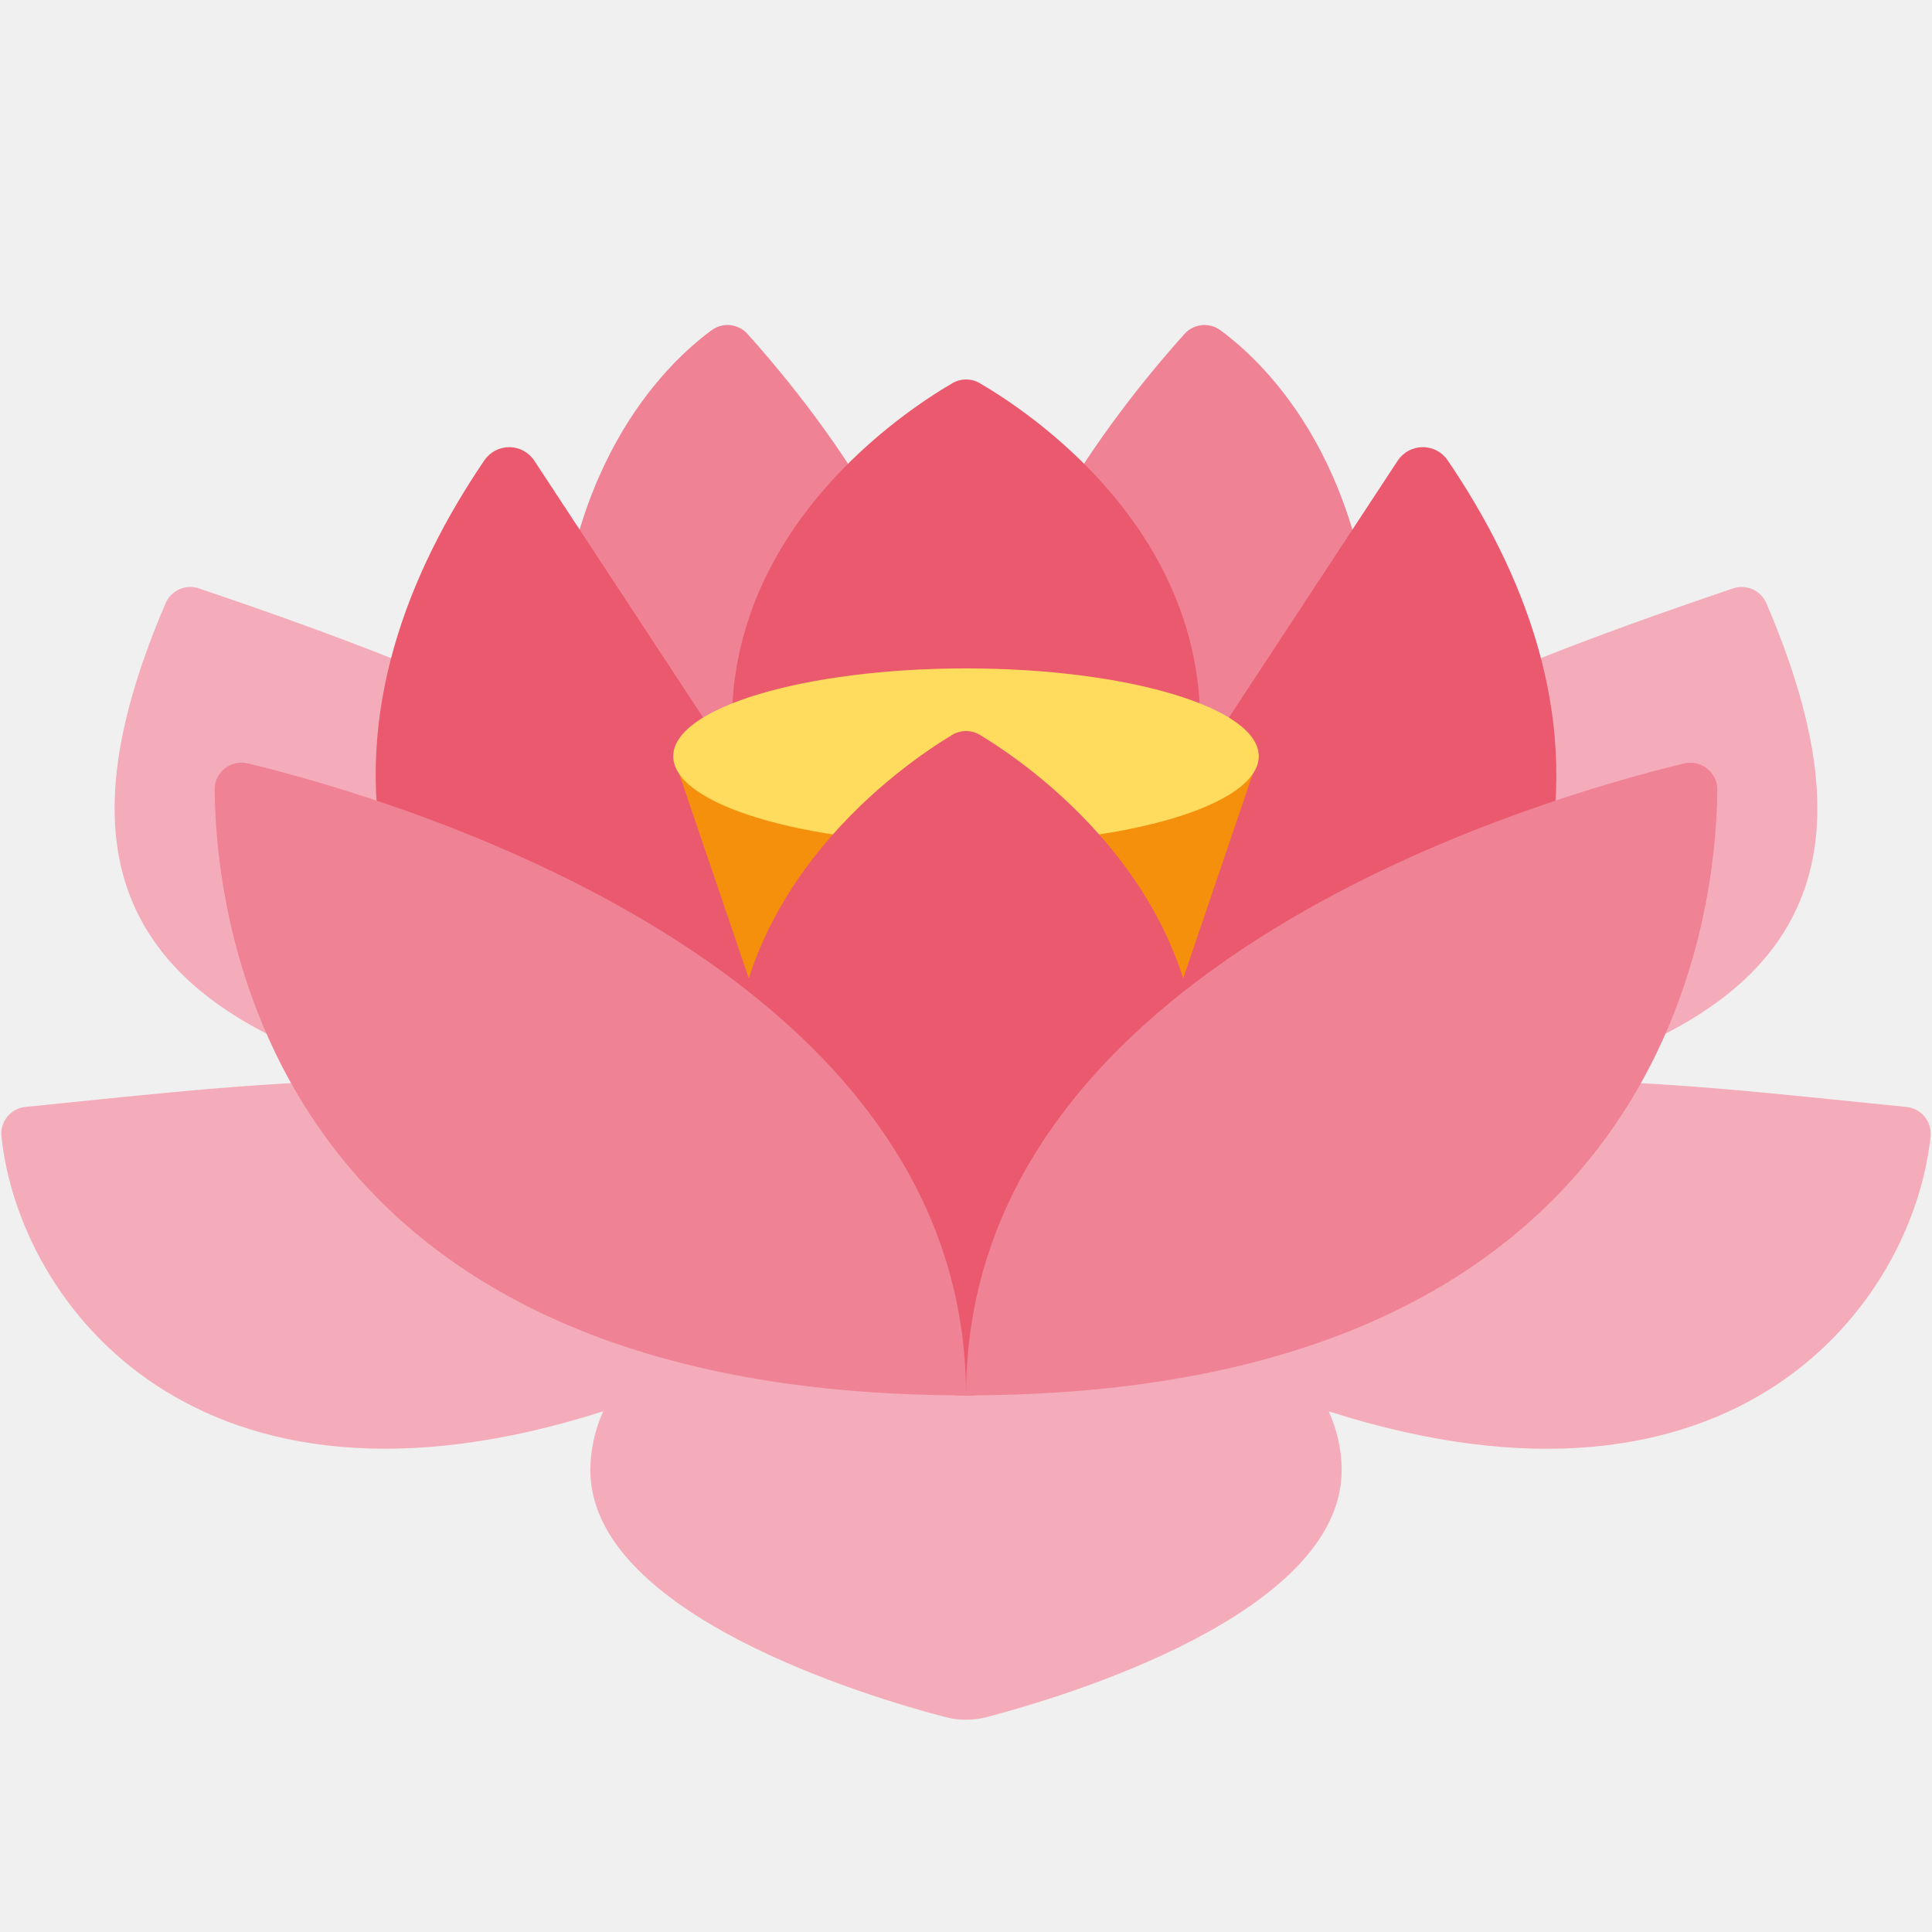
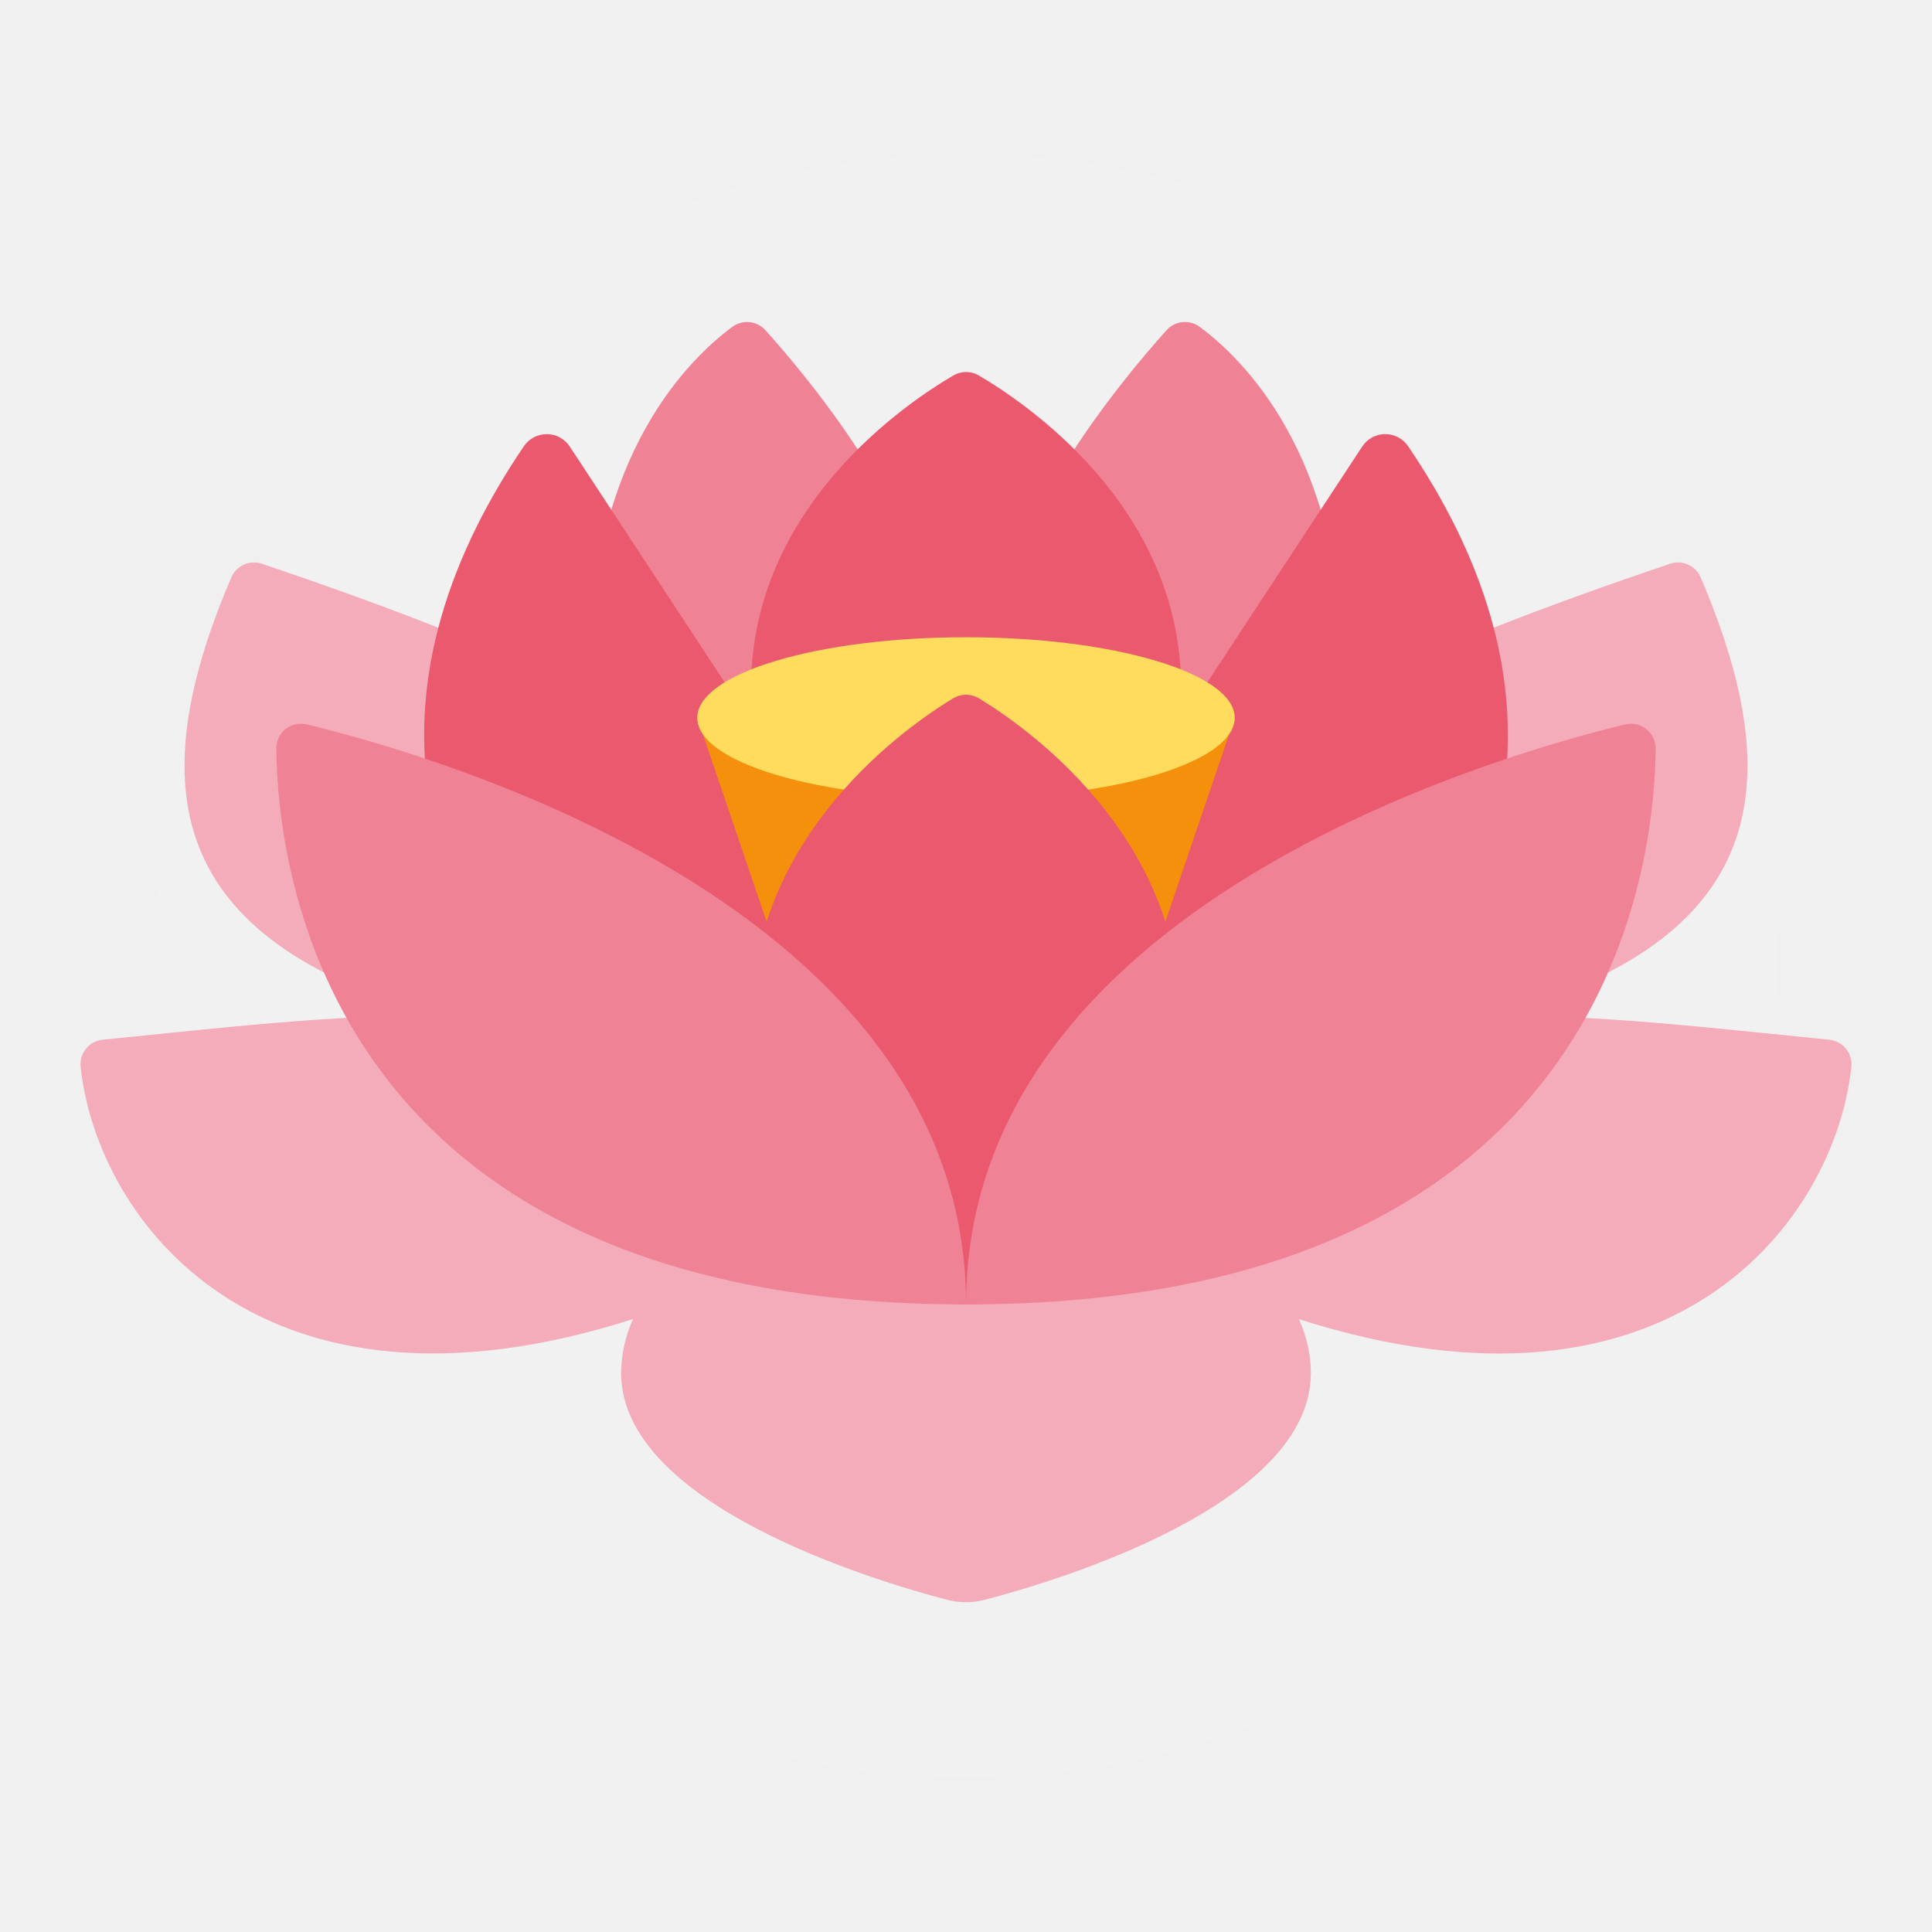
- <svg xmlns="http://www.w3.org/2000/svg" width="1em" height="1em" viewBox="0 0 36 36">
-   <path fill="#ef8294" d="M15.274 20.121c-2.712 0-4.91-2.837-4.91-7.063c0-4.319 2.035-6.272 2.896-6.905a.5.5 0 0 1 .667.068c.891.989 3.528 4.137 3.528 6.778c0 4.227.528 7.122-2.181 7.122m5.452 0c2.712 0 4.91-2.837 4.91-7.063c0-4.319-2.035-6.272-2.896-6.905a.5.5 0 0 0-.667.068c-.891.989-3.528 4.137-3.528 6.778c0 4.227-.528 7.122 2.181 7.122" />
-   <path fill="#f4abba" d="M18 21.182c-5.17-5.25-3.322-6.513-14.294-10.218a.5.5 0 0 0-.62.276c-1.804 4.216-1.369 7.359 4.201 8.894c-2.141-.014-4.393.249-6.813.492a.5.5 0 0 0-.447.55c.325 3.099 3.617 7.551 11.214 5.121A2.68 2.68 0 0 0 11 27.392c0 2.683 5.164 4.224 6.62 4.605a1.528 1.528 0 0 0 .76 0c1.456-.381 6.62-1.922 6.62-4.605c0-.387-.089-.751-.241-1.094c7.596 2.43 10.888-2.022 11.214-5.121a.5.5 0 0 0-.447-.55c-2.42-.243-4.671-.507-6.813-.492c5.57-1.535 6.004-4.678 4.201-8.894a.5.5 0 0 0-.62-.277C21.322 14.668 23.17 15.932 18 21.182" />
-   <path fill="#ea596e" d="M26.975 8.577a.56.56 0 0 0-.931.007l-3.259 4.961l-.426-.001c0-.023.005-.044.005-.067c0-3.677-3.182-5.798-4.111-6.339a.502.502 0 0 0-.503 0c-.929.541-4.113 2.662-4.113 6.339c0 .023.005.044.005.067l-.426.001l-3.26-4.961a.56.56 0 0 0-.931-.006c-1.417 2.086-2.438 4.673-1.86 7.472c1.098 5.323 5.866 7.944 10.837 6.769c4.968 1.175 9.736-1.445 10.834-6.769c.577-2.8-.444-5.387-1.861-7.473" />
-   <path fill="#f4900c" d="m15.142 21.727l-2.597-7.636h10.91l-2.597 7.636z" />
-   <ellipse cx="18" cy="14.091" fill="#ffdc5d" rx="5.455" ry="1.636" />
-   <path fill="#ea596e" d="M18.001 26c-2.411 0-4.365-2.309-4.365-5.748c0-3.797 3.167-5.992 4.106-6.558a.502.502 0 0 1 .518 0c.938.567 4.104 2.761 4.104 6.559c0 3.438-1.954 5.747-4.363 5.747" />
-   <path fill="#ef8294" d="M32 14.716a.503.503 0 0 0-.617-.491c-2.67.644-13.348 3.72-13.382 11.737c-.035-8.017-10.713-11.093-13.383-11.737a.499.499 0 0 0-.618.491c.021 2.451.999 11.282 13.998 11.284h.004C31.001 25.998 31.979 17.167 32 14.716" />
+ <svg xmlns="http://www.w3.org/2000/svg" width="24" height="24" viewBox="0 0 24 24" fill="none">
+   <g clip-path="url(#clip0_130_105)">
+     <circle cx="12" cy="12" r="12" fill="url(#paint0_radial_130_105)" />
+     <path d="M10.332 12.607C8.672 12.607 7.327 10.871 7.327 8.285C7.327 5.642 8.573 4.447 9.099 4.059C9.161 4.014 9.236 3.994 9.312 4.002C9.387 4.009 9.457 4.045 9.508 4.101C10.053 4.706 11.666 6.633 11.666 8.249C11.666 10.835 11.99 12.607 10.332 12.607ZM13.668 12.607C15.328 12.607 16.673 10.871 16.673 8.285C16.673 5.642 15.428 4.447 14.901 4.059C14.839 4.014 14.764 3.994 14.688 4.002C14.613 4.009 14.543 4.045 14.492 4.101C13.947 4.706 12.334 6.633 12.334 8.249C12.334 10.835 12.01 12.607 13.668 12.607Z" fill="#EF8294" />
+     <path d="M12 13.256C8.836 10.043 9.967 9.271 3.253 7.003C3.18 6.979 3.101 6.982 3.03 7.014C2.96 7.045 2.904 7.102 2.874 7.172C1.77 9.752 2.036 11.675 5.444 12.615C4.134 12.606 2.756 12.767 1.275 12.916C1.235 12.92 1.196 12.932 1.161 12.951C1.125 12.97 1.094 12.996 1.069 13.027C1.043 13.059 1.024 13.095 1.013 13.133C1.001 13.172 0.997 13.212 1.002 13.252C1.201 15.149 3.215 17.873 7.864 16.386C7.768 16.597 7.718 16.825 7.716 17.056C7.716 18.698 10.877 19.641 11.768 19.874C11.92 19.913 12.08 19.913 12.232 19.874C13.123 19.641 16.284 18.698 16.284 17.056C16.284 16.82 16.229 16.597 16.136 16.387C20.784 17.874 22.799 15.149 22.998 13.253C23.003 13.213 22.999 13.172 22.987 13.134C22.976 13.095 22.957 13.059 22.931 13.028C22.906 12.997 22.875 12.971 22.839 12.952C22.804 12.932 22.765 12.921 22.725 12.916C21.244 12.768 19.866 12.606 18.556 12.616C21.964 11.676 22.23 9.753 21.126 7.173C21.096 7.102 21.04 7.045 20.97 7.014C20.9 6.982 20.82 6.979 20.747 7.003C14.033 9.27 15.164 10.043 12 13.256Z" fill="#F4ABBA" />
+     <path d="M17.492 5.543C17.46 5.496 17.418 5.458 17.368 5.432C17.318 5.406 17.262 5.392 17.206 5.393C17.15 5.393 17.094 5.407 17.045 5.434C16.995 5.461 16.953 5.5 16.922 5.547L14.928 8.583L14.667 8.582C14.667 8.568 14.671 8.555 14.671 8.541C14.671 6.291 12.723 4.993 12.155 4.662C12.108 4.635 12.055 4.621 12.001 4.621C11.947 4.621 11.894 4.635 11.847 4.662C11.278 4.993 9.33 6.291 9.33 8.541C9.33 8.555 9.333 8.568 9.333 8.582L9.072 8.583L7.078 5.547C7.047 5.5 7.004 5.461 6.955 5.434C6.905 5.407 6.85 5.393 6.794 5.393C6.737 5.393 6.682 5.406 6.632 5.432C6.582 5.459 6.539 5.497 6.508 5.543C5.641 6.82 5.016 8.403 5.37 10.116C6.042 13.373 8.959 14.977 12.001 14.258C15.041 14.977 17.959 13.374 18.631 10.116C18.984 8.402 18.359 6.819 17.492 5.543Z" fill="#EA596E" />
+     <path d="M10.251 13.59L8.662 8.917H15.338L13.749 13.59H10.251Z" fill="#F4900C" />
+     <path d="M12 9.918C13.844 9.918 15.338 9.47 15.338 8.917C15.338 8.364 13.844 7.916 12 7.916C10.156 7.916 8.662 8.364 8.662 8.917C8.662 9.47 10.156 9.918 12 9.918Z" fill="#FFDC5D" />
+     <path d="M12.001 16.204C10.525 16.204 9.33 14.791 9.33 12.687C9.33 10.364 11.268 9.02 11.842 8.674C11.89 8.645 11.945 8.63 12.001 8.63C12.056 8.63 12.111 8.645 12.159 8.674C12.733 9.021 14.671 10.364 14.671 12.688C14.671 14.791 13.475 16.204 12.001 16.204Z" fill="#EA596E" />
+     <path d="M20.567 9.299C20.567 9.253 20.557 9.207 20.537 9.165C20.517 9.124 20.487 9.087 20.451 9.058C20.415 9.029 20.372 9.009 20.327 8.998C20.282 8.988 20.235 8.988 20.189 8.999C18.556 9.393 12.021 11.275 12.001 16.181C11.979 11.275 5.445 9.393 3.811 8.999C3.766 8.988 3.719 8.987 3.673 8.997C3.627 9.007 3.585 9.027 3.548 9.056C3.512 9.085 3.482 9.122 3.462 9.165C3.442 9.207 3.432 9.253 3.433 9.299C3.446 10.799 4.044 16.203 11.999 16.204H12.001C19.956 16.203 20.554 10.799 20.567 9.299Z" fill="#EF8294" />
+   </g>
+   <defs>
+     <radialGradient id="paint0_radial_130_105" cx="0" cy="0" r="1" gradientUnits="userSpaceOnUse" gradientTransform="translate(12 12) rotate(90) scale(12)">
+       <stop stop-color="white" stop-opacity="0.2" />
+       <stop offset="1" stop-color="white" stop-opacity="0" />
+     </radialGradient>
+     <clipPath id="clip0_130_105">
+       <rect width="24" height="24" fill="white" />
+     </clipPath>
+   </defs>
</svg>
